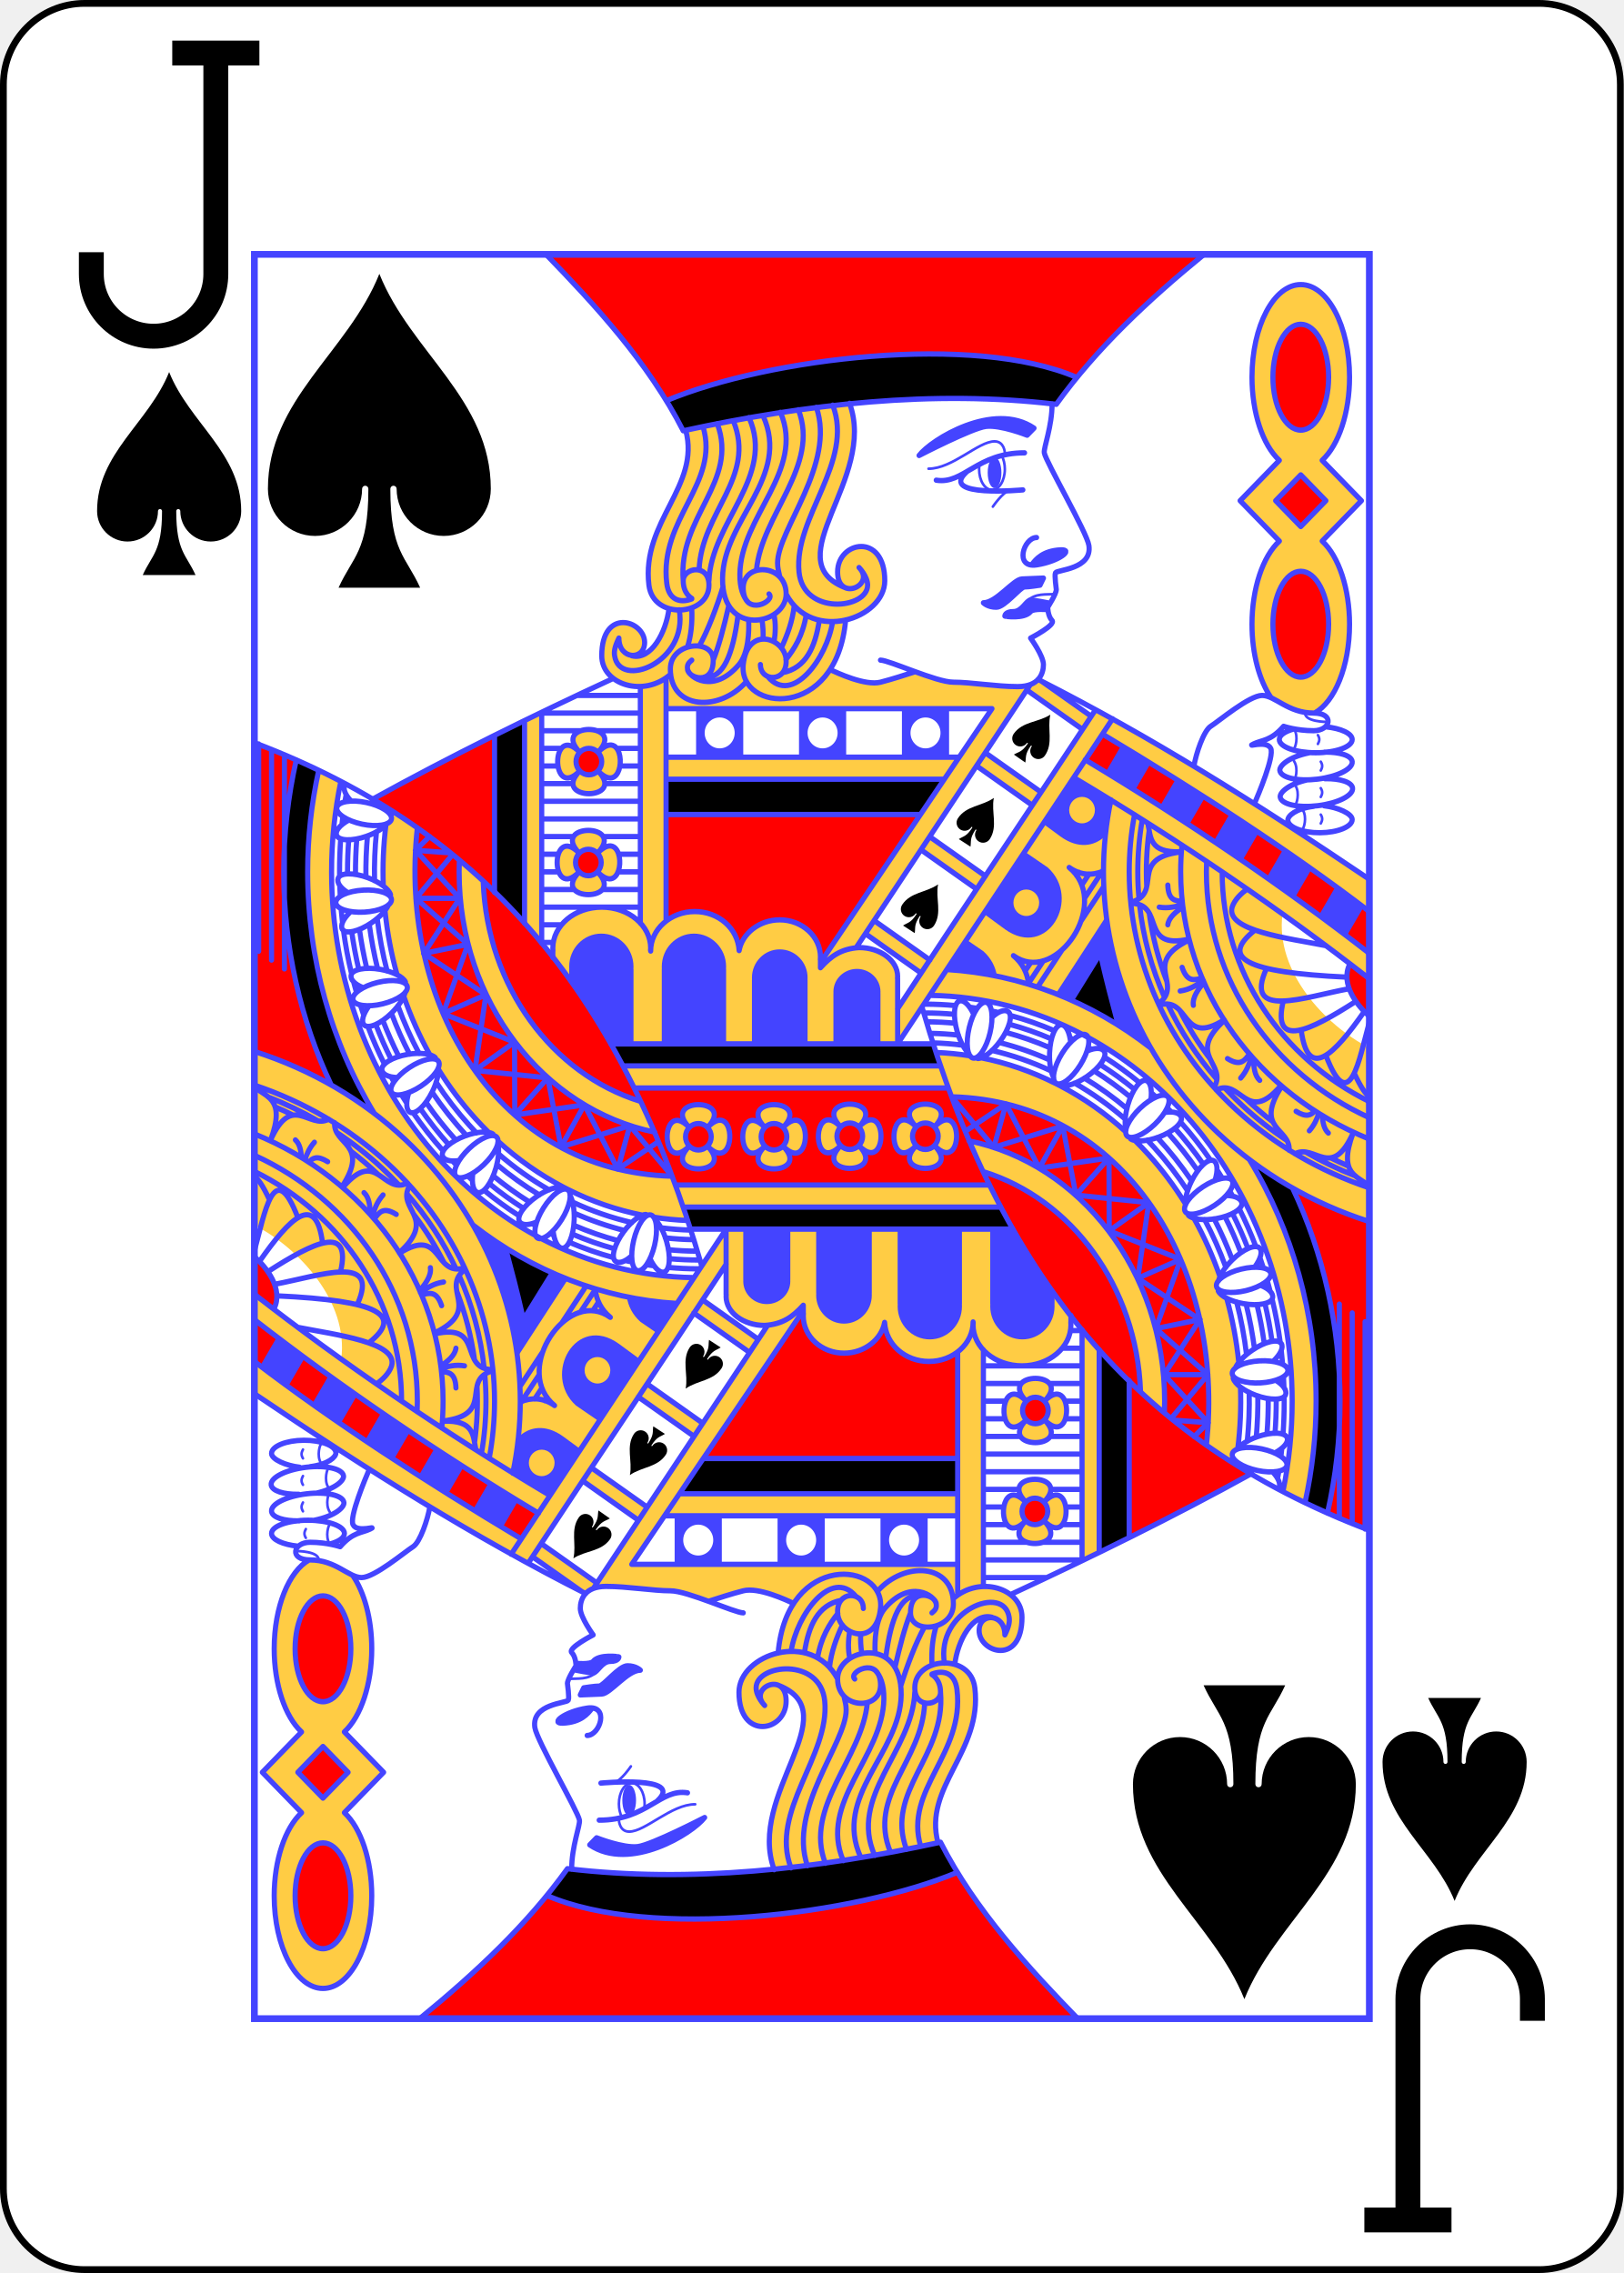
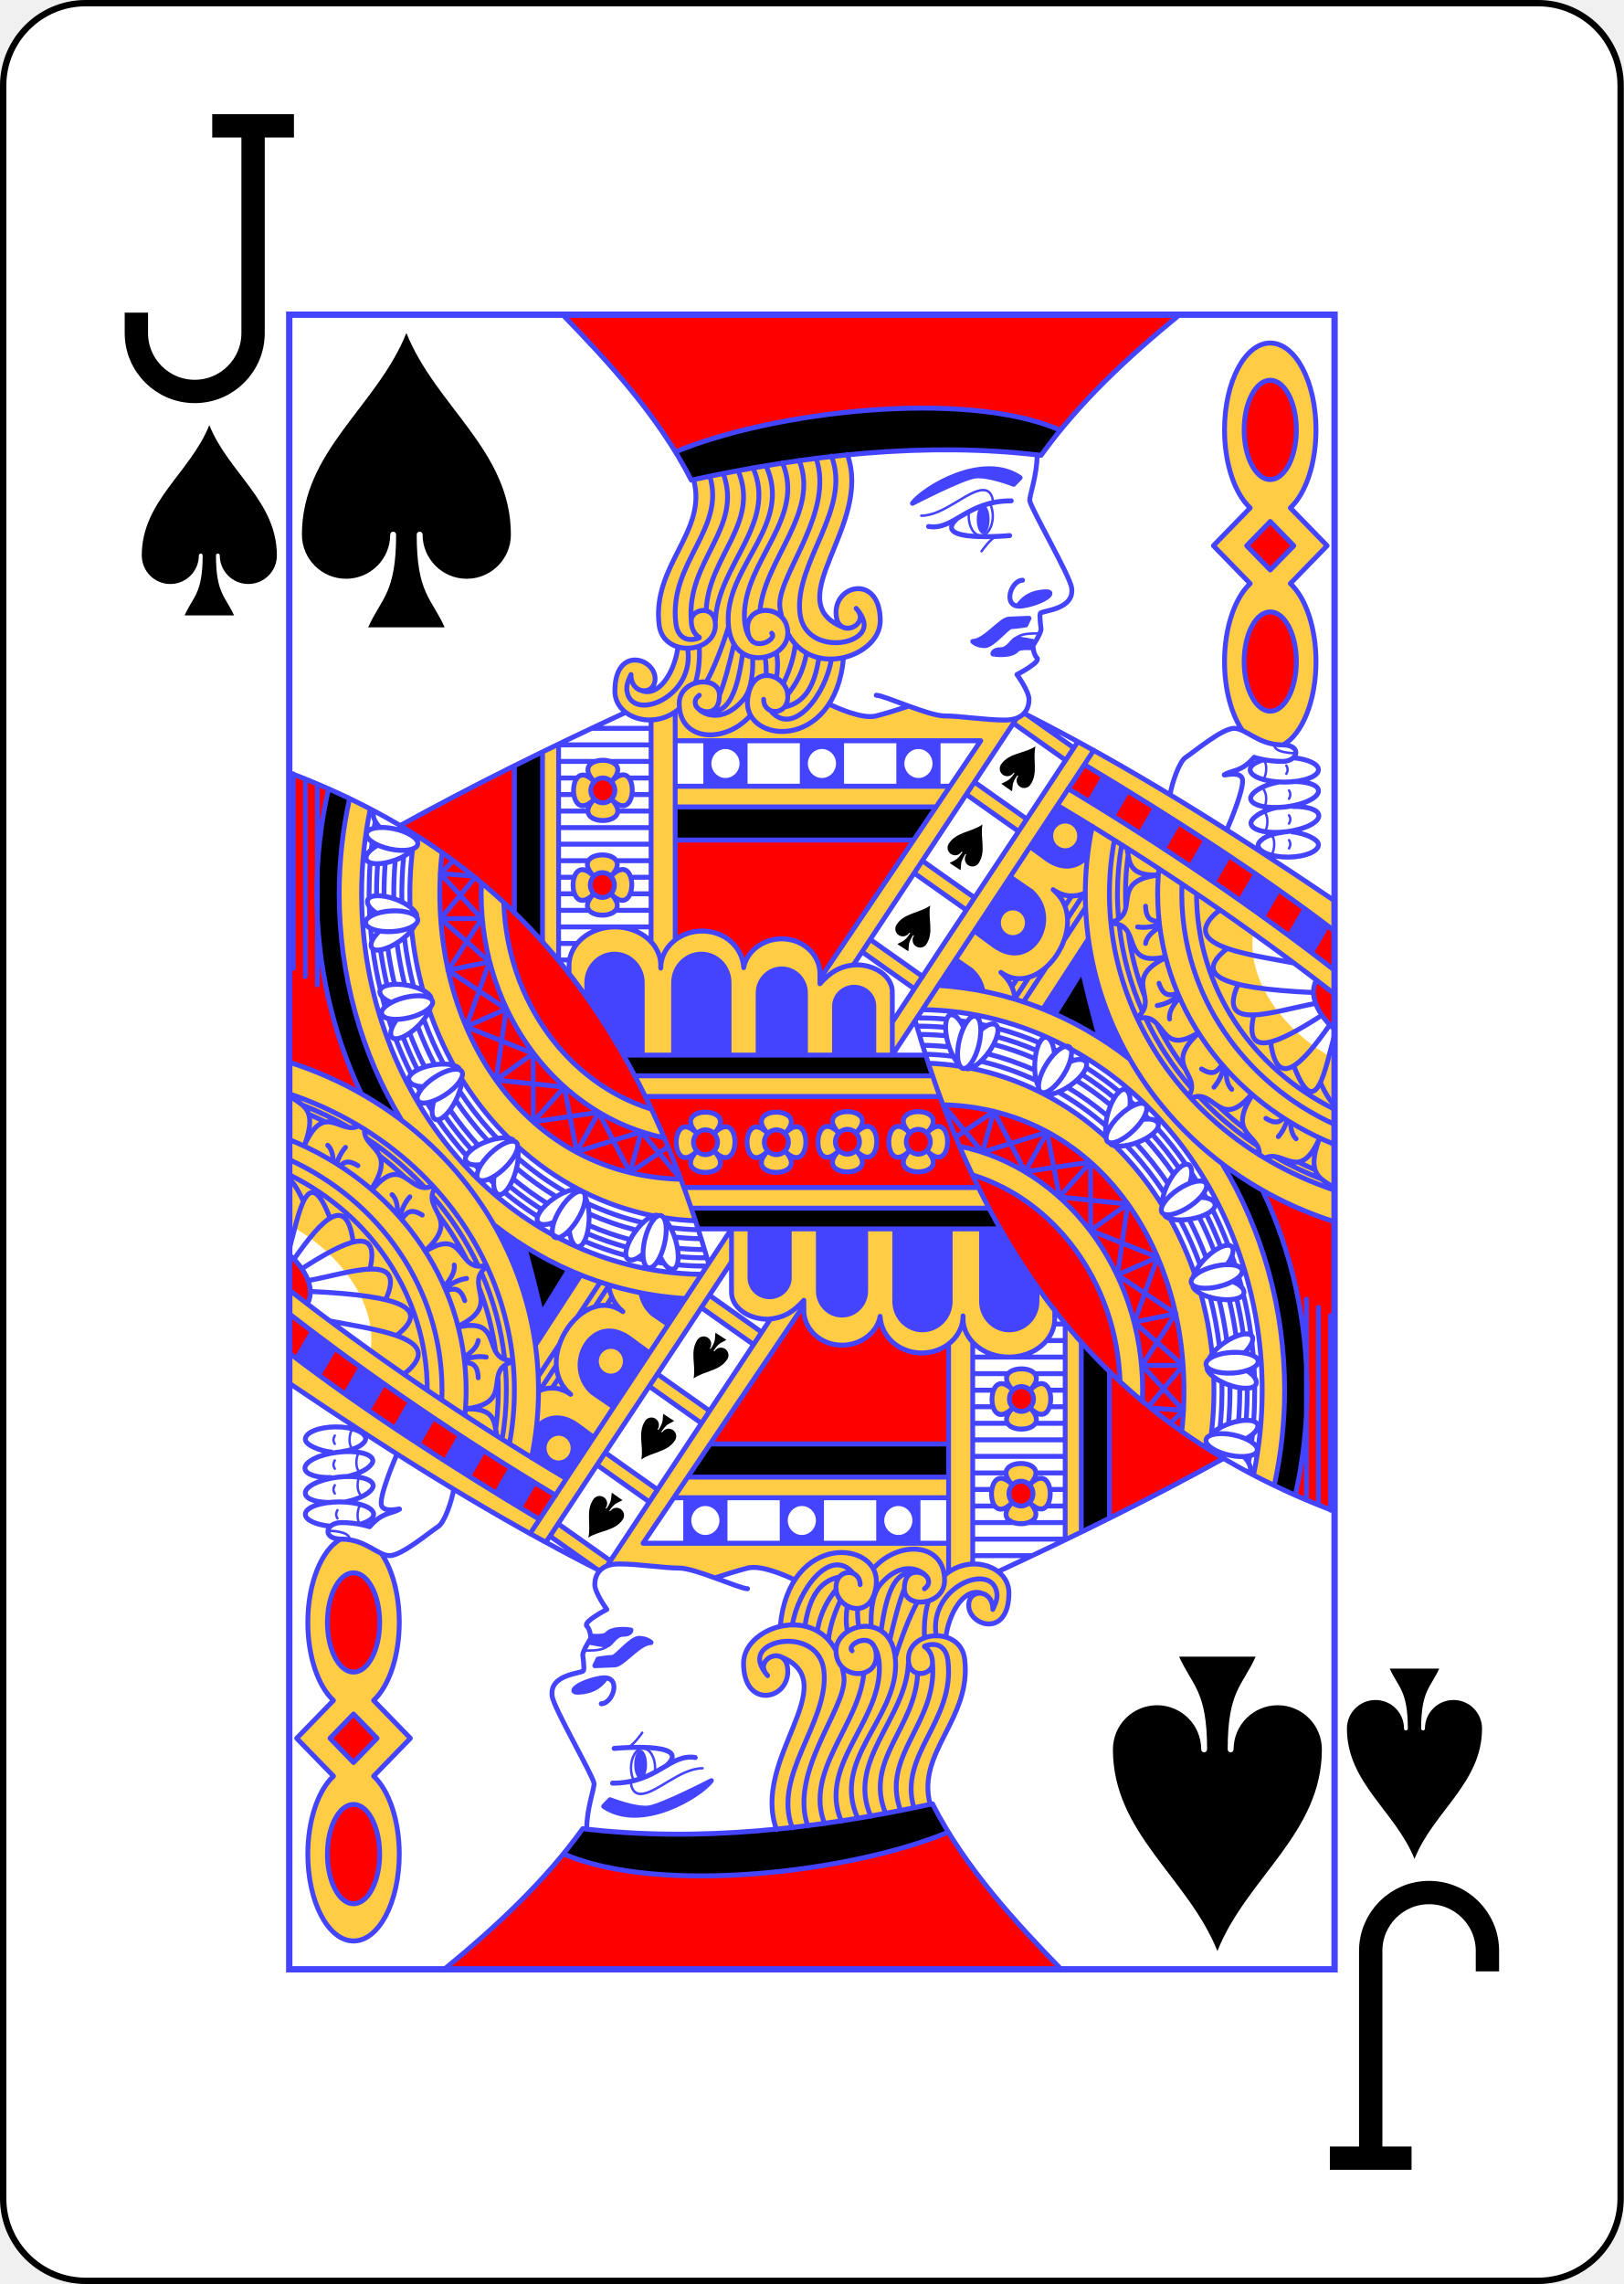
- <svg xmlns="http://www.w3.org/2000/svg" xmlns:xlink="http://www.w3.org/1999/xlink" height="336" preserveAspectRatio="none" viewBox="-120 -168 240 336" width="240">
+ <svg xmlns="http://www.w3.org/2000/svg" xmlns:xlink="http://www.w3.org/1999/xlink" height="360" preserveAspectRatio="none" viewBox="-128 -180 256 360" width="256">
  <defs>
    <symbol id="S-J_svg__h" viewBox="-500 -500 1000 1000" preserveAspectRatio="xMinYMid">
      <path d="M50-460h200m-100 0v710a100 100 0 0 1-400 0v-30" stroke="#000" stroke-width="80" stroke-linecap="square" stroke-miterlimit="1.5" fill="none" />
    </symbol>
    <symbol id="S-J_svg__a" viewBox="-600 -600 1200 1200" preserveAspectRatio="xMinYMid">
      <path d="M0-500c100 250 355 400 355 685a150 150 0 0 1-300 0 10 10 0 0 0-20 0c0 200 50 215 95 315h-260c45-100 95-115 95-315a10 10 0 0 0-20 0 150 150 0 0 1-300 0c0-285 255-435 355-685Z" />
    </symbol>
    <symbol id="S-J_svg__g" preserveAspectRatio="none" viewBox="0 0 1300 2000">
      <path stroke="#44F" stroke-linecap="round" stroke-linejoin="round" stroke-width="3" fill="none" d="M1225 520c0 10 25 10 25 10m-37.917 7.977c6.055 8.81 1.09 22.643 0 22.023m-.033 14.307c6.055 8.81 1.09 22.643 0 22.023m1.51 5.514c6.056 8.81 1.09 22.643 0 22.023m8.49 5.44c6.055 8.81 1.09 22.643 0 22.023M1240 545c2.817 4.39 1.469 7.218 0 10m3.355 20.118c2.817 4.39 1.469 7.218 0 10m0 20c2.817 4.39 1.469 7.218 0 10m0 20c2.817 4.39 1.469 7.218 0 10M934 385c-10.823 1.06-23.081-1.38-33 8m-21-125c-7 1-19 18-19 18m10.437-57.705c2.222 4.098 3.563 9.406 3.563 15.205 0 12.979-6.716 23.5-15 23.5-8.284 0-15-10.521-15-23.5 0-1.889.142-3.726.41-5.485M786 243c28 0 58-31 77-31 11.5 0 12 13 12 13" />
      <use xlink:href="#S-J_svg__a" height="75" width="75" transform="matrix(.81915 .55752 -.57358 .79622 900.914 495.912)" />
      <use xlink:href="#S-J_svg__a" height="75" width="75" transform="scale(1 .972) rotate(33 -609.703 1712.114)" />
      <use xlink:href="#S-J_svg__a" height="75" width="75" transform="scale(1 .972) rotate(33 -812.39 1652.807)" />
    </symbol>
    <symbol id="S-J_svg__f" preserveAspectRatio="none" viewBox="0 0 1300 2000">
      <path stroke="#44F" stroke-linecap="round" stroke-linejoin="round" stroke-width="6" fill="none" d="M1299.894 708.358C1165.225 619.98 1044.801 546.406 913.66 481.8M778.787 854.444c90.112 301.87 247.362 490.954 521.13 591.897M791.462 895H415.846m384.236 25H430.213m378.08 25H443.35m461.445-457.358L701.696 785.807m279.017-269.513c-76.615 113.242-154.469 225.648-230.844 339.052m-332.676-374.08c-94.148 42.49-187.727 87.113-279.98 136.686M335 520.115v260.673m115-288.905v266.326M280 545.221v178.096m35-194.787v229.68m165-277.793v275.18M480 515h380L660.087 802.68M480 570h340.894M480 595h324.058M480 635h295.611m-375.004-70.607a15 15 0 0 1 0 21.214 15 15 0 0 1-21.214 0 15 15 0 0 1 0-21.214 15 15 0 0 1 21.214 0v0m0 0c8.32-8.32 14.628-9.542 18.948-7.032 13.854 8.046 7.27 54.463-18.948 28.246C435 620 345 620 379.393 585.607 345 620 345 530 379.393 564.393 345 530 435 530 400.607 564.393v0M400 678.787A15 15 0 0 1 400 700a15 15 0 0 1-21.213 0 15 15 0 0 1 0-21.213 15 15 0 0 1 21.213 0v0m0 0c8.32-8.32 14.628-9.542 18.948-7.033C432.802 679.8 426.218 726.217 400 700c34.393 34.393-55.607 34.393-21.213 0-34.394 34.393-34.394-55.607 0-21.213-34.394-34.394 55.606-34.394 21.213 0v0M335 620h115m-115 20h115m-43.181 20H450m-115 0h36.84m52.83 20H450m-115 0h19.415m69.965 20H450m-115 0h19.86m51.233 20H450m-115 0h37.857m50.072-160H450m-115 0h22.327m69.085 20H450m-115 0h18.844m54.716 20H450m-115 0h36.26m4.935-100H450m-117.077 20H450m-50.003 20H450m-115 0h44.968M335 740h115m-115 20h22.617M335 780h10.861m182.43 209.697a15 15 0 0 1 0 21.213 15 15 0 0 1-21.213 0 15 15 0 0 1 0-21.213 15 15 0 0 1 21.213 0v0m88.13 0a15 15 0 0 1 0 21.213 15 15 0 0 1-21.212 0 15 15 0 0 1 0-21.213 15 15 0 0 1 21.213 0v0m-88.131 0c8.32-8.32 14.628-9.543 18.948-7.033 13.854 8.047 7.27 54.463-18.948 28.246 34.393 34.393-55.607 34.393-21.213 0-34.394 34.393-34.394-55.607 0-21.213-34.394-34.394 55.606-34.394 21.213 0v0m88.13 0c8.321-8.32 14.629-9.543 18.95-7.033 13.853 8.047 7.268 54.463-18.95 28.246 34.394 34.393-55.606 34.393-21.212 0-34.394 34.393-34.394-55.607 0-21.213-34.394-34.394 55.606-34.394 21.213 0v0M750 895v-74.245h-.15c.083-.726.133-1.455.15-2.184 0-18.09-20.147-32.755-45-32.755-20.619 1.314-32.663 9.571-45 22.887v-9.312h-.158c.088-.935.14-1.873.158-2.812 0-23.295-21.266-42.18-47.5-42.18-24 0-43.842 15.805-47.304 34.866-1.571-25.298-24.09-44.265-51.678-44.265-28.433 0-51.482 20.147-51.482 44.8-.332-.77-.017-2.522 0-3.3 0-25.681-25.536-46.5-57.036-46.5s-57.036 20.819-57.036 46.5a37.37 37.37 0 0 0 .134 3.1h-.134v7.609m652.667-270.786L750 895m168.036-411.038 57.683 39.657m-198.347 151.45 64.654 44.449m-54.413-59.284 64.782 44.537M842.112 579.89l64.43 44.296m-54.18-59.124 63.99 43.994m-15.757-115.209 64.502 44.346M713.049 770.533l64.078 44.055m-54.162-59.112 64.74 44.509m168.357-206.48c125.646 72.812 241.832 150.245 344.012 227.75M968.653 572.916c120.717 70.348 232.564 144.902 331.47 219.592M988.787 543.79c112.823 65.736 217.732 131.707 311.364 201.277m-.232 257.836C1170.517 952.17 1080 835.643 1080 700c0-10.247.517-20.385 1.527-30.393m218.43 426.817c-65.947-20.39-126.565-54.605-176.69-100.681C1037.936 917.307 990 810.925 990 700c0-27.631 2.974-54.98 8.76-81.686m301.167 360.378C1187.557 928.802 1110 822.758 1110 700c0-4.01.083-8.004.247-11.977m189.686 272.348C1198.031 911.71 1128.365 813.38 1128.365 700m171.59 358.208c-57.894-18.85-111.088-48.937-155.475-88.738C1064.777 898.002 1020 801.07 1020 700c0-21.892 2.1-43.59 6.202-64.877m5.159 95.16A337.652 337.652 0 0 1 1030 700c0-19.933 1.765-39.703 5.216-59.138m25.96 201.404c-15.197-33.322-25.059-68.626-29.097-104.85m90.14 197.732c-23.371-26.07-42.629-54.722-57.391-85.124m139.076 154.489c-18.526-11.92-36.048-25.27-52.353-39.97a393.012 393.012 0 0 1-20.26-19.62m152.656 99.877c-20.095-7.628-39.526-16.684-58.102-27.097M1040.41 716.5a336.584 336.584 0 0 1 2.85-63.302m20.698 171.206c-9.889-24.89-16.822-50.779-20.602-77.229m70.834 164.638c-13.523-17.358-25.32-35.698-35.287-54.8m108.73 126.476a394.027 394.027 0 0 1-31.934-26.549m120.107 76.64a423.462 423.462 0 0 1-20.863-9.363M972.1 887.733c41.327 22.005 79.451 51.257 112.671 86.998C1164.954 1060.998 1210 1178 1210 1300c0 34.756-3.656 69.106-10.739 102.455M965.623 884.356a415.51 415.51 0 0 1 6.478 3.377m-184.346-47.698c62.115.83 122.72 16.19 177.868 44.321m228.866 494.921c-.461 2.807-.949 5.61-1.464 8.411m4.954-34.357a463.57 463.57 0 0 1-1.084 9.354m3.785-67.731c.017 1.68.026 3.363.026 5.046v0c0 12.67-.43 25.198-1.33 37.618m.537-65.327c.233 4.054.414 8.115.545 12.183m-3.185-42.029a482.946 482.946 0 0 1 1.63 15.791m-12.271-73.995a479.886 479.886 0 0 1 9.505 49.41m-15.187-70.322a475.95 475.95 0 0 1 3.366 11.929m-11.897-37.936a472.504 472.504 0 0 1 4.091 11.843m-28.201-67.245a465.416 465.416 0 0 1 19.415 42.93m-30.407-63.03c1.117 1.926 2.22 3.86 3.308 5.804m-18.368-29.998a451.728 451.728 0 0 1 6.392 9.858m-48.859-63.962a442.205 442.205 0 0 1 35.164 43.488m-50.706-59.542a432.807 432.807 0 0 1 4.695 4.677m-23.156-21.756c1.85 1.613 3.69 3.245 5.516 4.895m-60.291-45.346a416.649 416.649 0 0 1 41.358 29.23m-60.375-40.305c1.44.788 2.877 1.584 4.309 2.39m-25.475-13.176c1.406.666 2.808 1.34 4.208 2.021m-73.854-27.38a397.094 397.094 0 0 1 51.783 17.432m-73.578-22.472c2.775.559 5.544 1.148 8.305 1.766m-33.768-6.024c2.961.395 5.916.824 8.864 1.286M782.442 850c11.823 0 23.594.538 35.285 1.603m373.678 446.018c0 .793.01 1.586.01 2.38a473.38 473.38 0 0 1-1.404 36.437m-.888-82.929c.06.605.118 1.21.175 1.816m-11.052-66.07a469.208 469.208 0 0 1 8.297 43.048m-46.144-145.106a454.978 454.978 0 0 1 18.09 39.846m-85.278-136.456a432.192 432.192 0 0 1 33.34 41.067M985.988 918.367a407.273 407.273 0 0 1 40.176 28.3m-146.232-73.984A388.32 388.32 0 0 1 929.5 889.43m-149.042-29.425a380.46 380.46 0 0 1 35.89 1.509m365.758 435.512a462.6 462.6 0 0 1-1.506 40.41m-11.656-146.924a458.553 458.553 0 0 1 8.564 44.37m-45.975-144.265a444.576 444.576 0 0 1 18.698 41.082m-85.208-135.788.031.033a422.288 422.288 0 0 1 34.955 42.966M978.964 925.571a397.859 397.859 0 0 1 42.67 29.934m-145.717-73.58a379.487 379.487 0 0 1 51.741 17.462m-142.355-29.376c10.727.083 21.407.629 32.018 1.628m352.64 422.41a448.453 448.453 0 0 1-1.822 46.772m-11.912-150.994a444.57 444.57 0 0 1 9.832 50.85m-47.036-147.39a430.992 430.992 0 0 1 21.226 46.5m-87.586-138.684a409.933 409.933 0 0 1 40.182 49.227M967.721 933.77a385.592 385.592 0 0 1 49.717 34.658m-149.186-75.046a367.96 367.96 0 0 1 59.013 19.86m-138.693-30.155c10.838.184 21.624.857 32.332 2.005m338.98 404.817a436.755 436.755 0 0 1-2.266 55.663m-12.38-158.047a433.09 433.09 0 0 1 11.564 59.71m-48.926-153.186a419.815 419.815 0 0 1 24.786 54.194m-91.65-144.24a392.41 392.41 0 0 1 8.404 8.766 399.959 399.959 0 0 1 38.766 48.895M956.33 939.438c20.77 11.594 40.578 25.287 59.138 40.952m-155.622-77.97c23.807 5.365 47.027 13.183 69.345 23.312M791.056 893.9a351.343 351.343 0 0 1 34.844 2.592m323.798 387.47a425.006 425.006 0 0 1-3.062 69.428m-13.024-170.155a421.603 421.603 0 0 1 14.145 73.135m-52.47-163.957c12.133 21.168 22.366 43.49 30.58 66.659m-40.348-82.803c.15.234.299.468.447.703m-59.327-72.53a380.471 380.471 0 0 1 15.706 15.935c16.069 17.288 30.496 36.012 43.174 55.892M939.713 942.58c27.181 13.843 52.823 31.294 76.285 52.068m-81.85-54.842c1.862.908 3.717 1.832 5.565 2.774m-92.382-31.819c30.025 5.794 59.183 15.573 86.817 29.045m-139.354-35.031a342.222 342.222 0 0 1 39.822 3.78M812.941 955C1015 960 1132.608 1148.099 1110 1350m-276.834-345.048c129.782 25.66 228.118 148 228.118 295.048 0 4.295-.084 8.568-.25 12.819m-210.755-272.84c102.383 30.855 178.311 129.822 182.901 248.612m126.906-262.496c50.342 80.345 77.798 175.602 77.798 273.905 0 39.253-4.42 77.474-12.884 115M807.783 810.758c85.668 5.133 167.901 36.182 237.422 89.014m165.259 158.688c35.998 73.843 55.304 156.62 55.304 241.54 0 43.186-4.993 85.818-14.635 127.002M1185 1155c1.593 6.717-11.273 15.52-28.738 19.663-17.465 4.142-32.914 2.054-34.507-4.663-1.594-6.717 11.273-15.52 28.738-19.663 17.464-4.142 32.914-2.054 34.507 4.663v0m-60.902 8.634c1.598-6.554 7.381-15.459 15.902-23.634 12.952-12.426 27.327-18.462 32.106-13.48 3.594 3.746 1.32 12.074-5.825 21.547m7.172 20.739c9.837 3.822 14.627 9.135 13.808 13.872-1.175 6.803-16.466 9.84-34.153 6.784-14.642-2.53-26.335-8.441-29.262-14.261M1205 1265c.388 6.893-13.825 13.298-31.746 14.307-17.92 1.009-32.763-3.761-33.151-10.654-.388-6.892 13.825-13.298 31.746-14.307 17.92-1.008 32.763 3.761 33.151 10.654v0m-61.472-2.202c2.725-6.171 9.983-13.921 19.808-20.472 14.934-9.957 30.145-13.372 33.975-7.628 2.88 4.319-.823 12.118-9.52 20.187m3.416 21.677c9.012 5.491 12.793 11.563 11.156 16.083-2.353 6.49-17.94 6.793-34.815.677-13.969-5.063-24.441-12.938-26.3-19.181m62.595 98.78c-1.396 6.76-16.777 9.3-34.356 5.67-17.579-3.629-30.697-12.051-29.301-18.812 1.395-6.761 16.777-9.3 34.356-5.671 17.578 3.629 30.697 12.052 29.301 18.812v0M1145 1355c4.22-5.264 13.224-10.89 24.402-14.696 16.991-5.787 32.57-5.18 34.795 1.356 1.673 4.914-3.908 11.5-14.387 17.064m-48.786 11.226c-.709-1.658-1.1-3.2-1.141-4.574m47.66 15.175c7.299 7.622 9.393 14.462 6.65 18.409M1140 1050c3.732 5.808-5.484 18.382-20.585 28.085-15.1 9.703-30.367 12.86-34.099 7.053-3.732-5.808 5.484-18.382 20.585-28.085 15.1-9.703 30.367-12.86 34.099-7.053v0m-54.586 28.355c-.667-6.713 1.833-17.033 7.158-27.572 8.095-16.02 19.652-26.484 25.814-23.37 4.633 2.34 5.251 10.952 1.655 22.258m13.648 17.184c10.548.341 16.829 3.764 17.629 8.504 1.149 6.807-12.268 14.747-29.967 17.734-14.651 2.472-27.644.775-32.336-3.744M1065 955c4.699 5.058-2.153 19.062-15.303 31.278-13.15 12.217-27.62 18.02-32.319 12.962-4.698-5.058 2.153-19.061 15.303-31.278 13.15-12.216 27.62-18.02 32.319-12.962v0m-48.723 37.547c-1.842-6.49-1.202-17.089 2.178-28.403 5.14-17.198 14.668-29.537 21.282-27.56 4.974 1.486 7.103 9.852 5.56 21.616m16.467 14.505c10.442-1.527 17.229.733 18.853 5.258 2.332 6.497-9.472 16.68-26.366 22.745-13.984 5.02-27.072 5.644-32.488 2.025M970 885c5.8 3.743 2.615 19.004-7.117 34.086-9.731 15.082-22.323 24.275-28.124 20.532-5.8-3.743-2.614-19.004 7.117-34.086C951.608 890.45 964.2 881.257 970 885v0m-37.958 48.403c-3.386-5.836-5.38-16.265-4.894-28.063.74-17.934 6.93-32.242 13.828-31.958 5.187.214 9.313 7.797 10.718 19.579m19.536 9.995c9.743-4.054 16.878-3.538 19.568.446 3.862 5.722-5.066 18.502-19.942 28.545-12.315 8.314-24.845 12.146-30.986 9.974m-86.497-93.96c6.702 1.657 8.642 17.126 4.335 34.55-4.308 17.425-13.233 30.207-19.935 28.55-6.702-1.657-8.643-17.125-4.335-34.55 4.308-17.424 13.233-30.207 19.935-28.55v0m-20.188 58.104c-5.097-4.42-10.37-13.637-13.74-24.954-5.123-17.202-3.912-32.745 2.704-34.716 4.976-1.481 11.34 4.352 16.494 15.039m21.723 3.111c7.9-6.998 14.815-8.825 18.652-5.93 5.511 4.157 1.216 19.143-9.594 33.473-8.949 11.86-19.556 19.554-26.07 19.493m18.844 100.725 14.13-49.456m38.89 73.018 27.277-47.734m15.37 78.286 38.569-42.075m.232 82.579 46.158-31.956m-12.779 85.727 49.922-21.395m-28.928 78.492 51.747-10.35M1060.66 1270h51.088M829.096 994.024l47.183-31 38.94 72.844 81.215-11.523.232 82.579 83.301 32.376-28.928 78.492L1111.67 1270l-42.681 49.562M812.941 955l49.257 57.306 80.297-24.172 15.37 78.286 84.959 8.548-12.779 85.727 72.359 46.824L1060.66 1270l51.462 54.437-16.398 15.71m-23.409-18.553 40.06 2.861M1265 1432.805V1190m15 248.834V1200m15 244.992V1210m-240.23-358.926c36.785-10.586 25.202 47.883 76.034 16.617m-40.826-90.436c-56.953 26.845-5.251 49.721-35.892 72.303m67.304 97.642c29.345-13.894 35.536 40.247 74.977-4.423m-65.228-74.5c-45.772 40.184 4.027 48.74-12.084 76.043m94.257 75.307c22.994-12.037 42.632 30.836 67.862-23.852m-83.348-52.623c-32.86 48.928 10.495 47.177 8.641 72.541m74.702-19.918c-18.662 48.533 6.531 48.678 18.994 60.839m-278.254-320.949c40.802.466 9.283 53.476 67.827 40.607m-9.636-98.793c-62.251 7.22-19.164 46.432-58.298 57.084m20.036-88.99c3.424 15.26 1.5 33.098 38.262 31.71m2.225 59.85c-8.363 2.374-16.843 4.526-27.325 2.867m10-25c.585 17.408 8.793 17.8 16.88 18.462m.506 6.547c-7.606 5.03-16.195 11.522-17.386 19.991m41.53 63.177c-7.902 5.113-15.733 10.297-27.115 11.892m2.268-26.83c6.127 17.898 14.995 13.973 23.58 12.304m1.46 5.205c-6.073 7.244-13.324 16.54-11.905 25.531m67.74 58.068c-2.598 8.29-5.447 16.556-12.575 24.408m-15.428-22.067c15.79 9.606 20.26 1.53 25.613-5.167m4.855 6.358c.153 8.638 1.209 18.249 7.169 23.475m68.812 37.555c-2.295 6.665-5.26 13.265-11.007 19.595m-15.428-22.067c12.148 7.39 17.596 4.315 21.9-.546m8.691 5.311c.41 7.604 1.899 15.387 7.046 19.9m24.975-191.565c-11.672 22.62 9.234 47.843 22.858 59.258m-50.457-80.092c-44.63-8.554-117.28-16.95-109.582-43.703 2.978-8.935 11.278-16.095 17.504-20.425m8.9 46.625c-40.416 31.35-11.981 47.825 107.397 53.163m-93.66-9.982c-27.583 58.676 44.248 32.392 96.167 23.126m-76.708 14.09c-13.217 54.273 30.455 34.16 84.75.155m-63.832 32.548c7.836 58.415 38.305 28.026 73.489-20.866m-44.747 49.476c27.89 70.964 38.938 3.9 50.734-37.555m-17.678 57.736c8.165 16.942 13.815 24.746 17.71 26.21m-406.25-154.399-1.474 2.175m68.88-101.678-2.547 3.759M905.39 802.52l-6.753 9.969M973.2 702.418l-8.423 12.433m-44.738 85.805-17.512 25.85m87.075-128.54-21.525 31.776m-26.26 58.525-28.605 42.228m77.166-113.912-26.448 39.042M950 695c47.07 37.657-7.779 124.057-56.084 104.85-3.006-1.195-5.987-2.8-8.916-4.85m104.667-95.776C976.947 704.41 962.969 704.08 950 695m-65 100c10.822 8.658 16.257 19.893 17.622 31.828M1220.03 359.26c17.95 0 32.5 26.863 32.5 60s-14.55 60-32.5 60c-17.949 0-32.5-26.863-32.5-60s14.551-60 32.5-60v0m0-109.29 29.29 29.29-29.29 29.289-29.289-29.29 29.29-29.288v0m0-170.711c17.949 0 32.5 26.863 32.5 60s-14.551 60-32.5 60c-17.95 0-32.5-26.863-32.5-60s14.55-60 32.5-60v0m16.126 440.72c23.557-12.836 40.748-53.071 40.748-100.72-.016-40.088-12.395-76.66-31.904-94.26l45.74-45.74-45.775-45.776c19.517-17.576 31.91-54.135 31.94-94.224 0-57.99-25.465-105-56.876-105-31.41 0-56.875 47.01-56.875 105 .016 40.087 12.395 76.66 31.905 94.26l-45.74 45.74 45.775 45.775c-19.517 17.576-31.91 54.135-31.94 94.225 0 33.822 8.662 63.91 22.114 83.113m-89.752 77.551c2.218-13.415 11.2-39.855 19.484-44.924 9.53-5.832 45-35 60-35s30 20 60 20c25 0 20 20 0 20s-35-5-35-5c-15.017 16.853-25.13 15.341-35 20-10.11 4.772 15-5 20 5 4.415 8.83-14.557 52.737-19.06 62.898m83.353-87.313C1267.028 537.389 1280 543.16 1280 550c0 8.284-19.028 15-42.5 15s-42.5-6.716-42.5-15c0-4.92 6.713-9.288 17.083-12.023m35.727 26.322c17.824-.295 31.385 3.908 32.19 10.701.975 8.227-17.13 17.135-40.44 19.898-23.308 2.762-42.994-1.667-43.97-9.894C1195.013 580.118 1205 570 1230 565m18.249 29.401c17.824-.295 31.385 3.909 32.19 10.701.975 8.227-17.13 17.135-40.439 19.898-23.309 2.763-42.995-1.667-43.97-9.894-.558-4.71 8.702-14.28 31.76-19.443m19.522 29.435c15.64 1.67 32.736 8.906 32.688 15.612-.059 8.12-16.901 14.81-37.62 14.942-20.717.132-37.465-6.345-37.406-14.466.034-4.65 9.204-12.955 29.969-15.453M930.064 169.335c.049 25.776-10.023 49.913-9.064 55.665 1.644 9.864 49.733 90.172 52 105 4.139 27.071-37.097 27.445-39 31-1.335 2.494 1 19 1 19 0 5-10 20-10 20s0 10 5 15-25 20-25 20 15 20 15 30-5 25-30 25-55-5-75-5-75-25-85-25m-58.418 10.766c7.609 3.62 40.786 18.642 58.418 14.234 12.85-3.212 29.827-8.489 40.324-11.85M925 395s-15-3-20-3-10 13-20 13-10 5-10 5c-.619.316 22.903 3.625 30-5 3.177-3.861 20.184-2.235 20.184-2.235M850 395c15 0 35.006-26.643 45-27l25-1-4 8s-13 2-18 2-23 23-33 23-15-5-15-5v0m62-74c-15.119.102-26.392 34.914 0 31 26.021-3.86 44.26-17.774 28-17-21 1-29 11-33 16m2-154-8 8s-31-12-48-10c-16.167 1.902-78 33-78 33 14-18 87-62 134-31v0m-114 59c32 5 47-31 103-31m-68 22c-32 29 66 20 66 20m-393.083-67.562C520.498 262.588 450.95 302.611 460 375c5 40 70 35 70 0 0-25-30-20-30-5s10 20 10 20m13.082-194.768c19.866 64.44-51.42 104.548-42.266 177.782 2.366 18.924 15.74 22.625 29.178 17.564m29.675-198.735C564.97 258.151 493.65 297.295 500 370m58.388-181.325c26.985 64.09-37.166 103.385-39.893 168.971m58.214-172.686C607.464 251.85 532.78 303.15 530 370m62.928-187.396c32.856 69.93-46.198 118.31-47.052 184.482C545 435 620 420 620 385s-51.825-36.649-50-5c1.825 31.649 38.517 12.693 30 5m13.388-205.94c28.95 66.231-46.492 117.818-47.34 183.618-.202 15.588 3.849 25.987 10.21 32.334m57.975-218.902c25.537 63.44-43.111 119.56-48.86 181.855m34.673 27.205C650.461 441.037 735 412.87 735 370c0-55.227-55-45-55-10 0 34.65 45 15 25-5m-49.78-181.637C678.04 237.945 610 312.17 610 350c0 5.093 1.283 9.8 2.3 14.215m62.044-193.27C699.588 234.956 628.81 298.091 635 360c5 50 80 42.131 80 15 0-10-10-20-10-20m-11.077-186.137c32.244 85.257-86.126 177.231-5.655 208.706m-202.841 98.306C454.342 503.045 405 487.859 405 455c0-55.227 50.046-40 50-15-.038 20.557-30 20-30-5m84.928-34.41c.924 17.774-1.03 32.522-4.979 44.565m-9.56-42.229C505.677 462.548 425.848 493.313 420 455c-.754-4.943 0-10 5-20m58.387-33.371C480.063 428.243 462.64 460.556 440 455m133.47 29.539C542.263 518.869 485 516.459 485 470c0-30.414 50-35 50-10 0 30-30 20-30 10m86.762-56.23c1.294 7.934 1.676 15.399 1.285 22.381m-16.809-21.91c.742 13.433-.263 38.128-11.238 50.759-29.332 33.759-58.511 14.889-60 5-.76-5.044 1.667-7.214 5-10m53.844-50.537c-5.943 44.407-17.43 71.915-38.679 69.66m27.832-80.489C547.657 421.343 541.957 442.82 535 460m11.472-83.3c-7.367 23.266-17.815 49.94-27.695 67.154m170.61-29.462C678.846 529.449 564.058 518.475 570 465c5-45 48.843-29.973 50-5 1.184 25.56-30 25-30 5m84.25-48.742c-6.68 41.86-47.137 95.079-75.456 62.598m59.84-63.75c-4.815 30.364-15.689 53.831-42.587 59.055m27.323-65.18c-4.079 23.445-14 38.516-23.646 50.383m9.721-61.272c-1.905 17.577-8.151 33.696-15.08 48.142m-8.515-37.784c2.15 9.989 1.73 20.299.14 30.755M339.389-.607C395.396 55.572 459.429 122.37 500 200c143.73-30.414 291.688-46.681 435-30 46.784-63.186 107.047-118.153 172.359-170.041M480.44 165.793c119.65-48.512 358.657-76.625 478.363-26.286" />
    </symbol>
    <symbol id="S-J_svg__e" preserveAspectRatio="none" viewBox="0 0 1300 2000">
      <path d="m280 545 35-16.519v229.553l-34.825-34.92zm150.213 375L415 895h376.461l8.589 25zM480 595h324.058l-28.447 40H480Zm744.878 820.024c8.586-37.55 13.006-75.771 13.006-115.024 0-98.303-27.456-193.56-77.682-273.819 16.515 12.177 33.745 23.163 50.965 32.635 35.295 73.487 54.601 156.265 54.601 241.184 0 43.186-4.993 85.818-15.428 126.604-9.175-4.023-17.438-7.743-25.462-11.58zm-269.567-568.37L985 800c5.534 23.766 11.843 47.199 18.27 70.58M480.486 166.004C487.465 177.24 493.99 188.501 500 200c143.73-30.414 291.688-46.681 435-30 7.479-10.1 15.302-19.991 23.62-30.093-119.522-50.739-358.528-22.626-478.135 26.097Z" />
    </symbol>
    <symbol id="S-J_svg__d" preserveAspectRatio="none" viewBox="0 0 1300 2000">
      <path fill="#44F" d="M515 515v55h55v-55zm27.5 10a17.5 17.5 0 0 1 17.5 17.5 17.5 17.5 0 0 1-17.5 17.5 17.5 17.5 0 0 1-17.5-17.5 17.5 17.5 0 0 1 17.5-17.5Zm92.5-10v55h55v-55zm27.5 10a17.5 17.5 0 0 1 17.5 17.5 17.5 17.5 0 0 1-17.5 17.5 17.5 17.5 0 0 1-17.5-17.5 17.5 17.5 0 0 1 17.5-17.5Zm92.5-10v55h55v-55zm27.5 10a17.5 17.5 0 0 1 17.5 17.5 17.5 17.5 0 0 1-17.5 17.5 17.5 17.5 0 0 1-17.5-17.5 17.5 17.5 0 0 1 17.5-17.5Zm-270 245a37.5 37.5 0 0 0-37.5 37.5 37.5 37.5 0 0 0 .088 2.5H475v85h75v-85h-.125a37.5 37.5 0 0 0 .125-2.5 37.5 37.5 0 0 0-37.5-37.5Zm-107.964 0c-20.71 0-37.5 16.79-37.5 37.5.001.834.03 1.668.088 2.5h-.088v12.25l48.4 72.75h26.6v-85h-.125c.07-.832.111-1.666.125-2.5 0-20.71-16.79-37.5-37.5-37.5zm208.026 17.857A32.438 32.143 0 0 0 580.125 820a32.438 32.143 0 0 0 .076 2.143h-.076V895H645v-72.857h-.108A32.438 32.143 0 0 0 645 820a32.438 32.143 0 0 0-32.438-32.143Zm90 22.143a27.438 25.929 0 0 0-27.437 25.929 27.438 25.929 0 0 0 .064 1.728h-.064v58.772H730v-58.772h-.091a27.438 25.929 0 0 0 .091-1.728A27.438 25.929 0 0 0 702.562 810Zm308.252-253.598-18.304 30.584 34.25 20.664 18.2-30.412zm63.315 38.625-17.897 29.903 33.61 21.732 18.304-30.584zm63.057 39.055-18.586 31.053 33.148 22.504L1171 655.473zm62.392 40.164-19.252 32.164 32.434 23.697 19.941-33.316zm61.088 42.342-19.557 32.678 32.56 23.484 19.61-32.764zm-409.548 31.354L875 765c50 35 90-35 50-70l-26.957-17.971ZM900 720c8.284 0 15 6.716 15 15 0 8.284-6.716 15-15 15-8.284 0-15-6.716-15-15 0-8.284 6.716-15 15-15zm98.39-101.744-42.328-24.75-36.535 51.87L940 660c20.554 14.388 39.417 11.032 51.729-.341zM965 615c8.284 0 15 6.716 15 15 0 8.284-6.716 15-15 15-8.284 0-15-6.716-15-15 0-8.284 6.716-15 15-15zM810 810l55.745 7.935C864.146 807.908 859.18 798.032 850 790l-19.35-12.9zm183.336-60.138-58.954 88.21c39.148 14.881 76.532 35.64 110.85 61.701-27.364-46.311-45.1-97.165-51.896-149.91zM925 395s-15-5-20-5-10 15-20 15-10 5-10 5c-.619.316 22.903 3.625 30-5 3.177-3.861 20.184-2.235 20.184-2.235M850 395c15 0 35.006-26.643 45-27l25-1-4 8s-13 2-18 2-23 23-33 23-15-5-15-5zm62-43c26.021-3.86 44.26-17.774 28-17-21 1-29 11-33 16m2-154-8 8s-31-12-48-10c-16.167 1.902-78 33-78 33 14-18 87-62 134-31zm-38 50.5a8 17.5 0 0 1-8 17.5 8 17.5 0 0 1-8-17.5 8 17.5 0 0 1 8-17.5 8 17.5 0 0 1 8 17.5" />
    </symbol>
    <symbol id="S-J_svg__c" preserveAspectRatio="none" viewBox="0 0 1300 2000">
      <path fill="red" d="M339.994 0c47.44 47.6 100.553 102.806 140.34 165.766 119.757-48.485 358.765-76.599 478.27-25.84C1001.155 89.326 1052.45 43.59 1107.316 0Zm880.035 79.26a32.5 60 0 0 0-32.5 60 32.5 60 0 0 0 32.5 60 32.5 60 0 0 0 32.5-60 32.5 60 0 0 0-32.5-60zm0 170.71-29.289 29.29 29.29 29.289 29.288-29.29zm0 109.29a32.5 60 0 0 0-32.5 60 32.5 60 0 0 0 32.5 60 32.5 60 0 0 0 32.5-60 32.5 60 0 0 0-32.5-60zM988.96 543.563l-20.252 29.54C1089.338 643.25 1201.114 717.778 1300 792.446v-47.484c-93.594-69.531-198.437-135.485-311.041-201.399ZM280.006 545.2c-47.874 23.233-95.508 47.342-142.25 72.621 53.195 30.119 100.356 65.097 142.42 105.293zm110.213 14.801a15 15 0 0 0-10.826 4.39 15 15 0 0 0 0 21.215 15 15 0 0 0 21.214 0 15 15 0 0 0 0-21.214 15 15 0 0 0-10.388-4.391zM480 635.211l.35 120.244c9.258-6.577 20.694-10.455 33.168-10.455 27.587 0 50.106 18.968 51.677 44.266 3.462-19.06 23.305-34.868 47.305-34.868 26.234 0 47.5 18.887 47.5 42.182-.018.939-.07 1.875-.158 2.81H660l.043 2.97 115.78-166.946zm-90.387 39.184a15 15 0 0 0-10.826 4.392 15 15 0 0 0 0 21.213A15 15 0 0 0 400 700a15 15 0 0 0 0-21.213 15 15 0 0 0-10.387-4.392zm887.897 130.152c-11.906 22.593 8.882 47.772 22.49 59.201v-42.523c-7.336-5.558-14.753-11.115-22.49-16.678zM808.912 944.4c.076.202.153.399.229.6h.382zm-157.629.13L443.35 945l-.643-.3c17.48 34.53 33.433 71.123 47.986 109.847l-.216.453h160.898ZM812.941 955l20.225 49.951c129.782 25.661 228.12 148 228.12 295.049 0 4.295-.085 8.568-.25 12.818L1110 1350c22.608-201.901-95-390-297.059-395zm-295.257 8.902c13.901 0 27.804 8.599 10.607 25.795 8.32-8.32 14.627-9.542 18.947-7.033 13.854 8.047 7.27 54.464-18.947 28.246 34.393 34.394-55.606 34.394-21.213 0-34.393 34.394-34.393-55.606 0-21.213-17.197-17.196-3.296-25.795 10.606-25.795zm-10.606 25.795a15 15 0 0 0 0 21.213 15 15 0 0 0 21.213 0 15 15 0 0 0 0-21.213 15 15 0 0 0-21.213 0zm98.736-25.795c13.902 0 27.805 8.599 10.608 25.795 8.32-8.32 14.629-9.542 18.95-7.033 13.853 8.047 7.267 54.464-18.95 28.246 34.393 34.394-55.606 34.394-21.213 0-34.393 34.394-34.393-55.606 0-21.213-17.197-17.196-3.296-25.795 10.605-25.795zm-10.605 25.795a15 15 0 0 0 0 21.213 15 15 0 0 0 21.213 0 15 15 0 0 0 0-21.213 15 15 0 0 0-21.213 0zm254.875 50.475c47.763 99.005 107.68 181.409 182.805 248.648-4.298-119.019-80.227-217.985-182.805-248.648zm360.389 18.264c35.988 73.868 55.295 156.645 55.295 241.564 0 43.186-4.993 85.818-14.438 127.031 15.9 6.788 32.086 13.22 48.67 19.332V1096.43c-31.215-9.648-61.238-22.384-89.527-37.995z" />
    </symbol>
    <symbol id="S-J_svg__b" preserveAspectRatio="none" viewBox="0 0 1300 2000">
      <path fill="#FC4" d="M1220.03 34.26c-31.412 0-56.876 47.01-56.876 105 .016 40.087 12.395 76.66 31.905 94.26l-45.74 45.74 45.775 45.775c-19.517 17.576-31.91 54.135-31.94 94.225 0 33.251 8.373 62.892 21.438 82.13.936 3.778 47.696 25.614 51.822 18.448 23.424-12.987 40.49-53.103 40.49-100.578-.016-40.088-12.395-76.66-31.904-94.26l45.74-45.74-45.775-45.776c19.517-17.576 31.91-54.135 31.94-94.224 0-57.99-25.465-105-56.876-105zm0 45c17.949 0 32.5 26.863 32.5 60s-14.551 60-32.5 60c-17.95 0-32.5-26.863-32.5-60s14.55-60 32.5-60zM694.04 169.135c-63.888 6.439-127.843 16.954-191.059 30.263C520.5 262.59 450.952 302.611 460 375c1.818 14.546 11.572 23.142 23.318 26.568-3.254 26.676-20.68 58.987-43.074 53.243 7.569.24 14.738-4.763 14.756-14.811.046-25-50-40.227-50 15 0 26.45 31.97 41.442 60.645 32.246-5.21 1.798-10.494 2.94-15.67 3.631l.078 267.125C439.618 747.053 423.324 740 405 740c-31.5 0-57.035 20.819-57.035 46.5 0 1.034.046 2.068.133 3.1h-.133l-.041 7.125c24.462 30 46.93 62.78 67.724 98.105l334.147.17.205-74.244h-.15c.083-.727.133-1.455.15-2.184 0-18.09-20.147-32.756-45-32.756-9.376.598-16.979 2.632-23.643 5.924 5.908-2.95 12.53-4.939 20.475-5.804l10.533-15.461 64.762 44.113 10.307-14.79-64.47-44.321-6.745 9.341 125.96-184.882 64.362 44.25 9.813-15.131-63.993-43.994-3.302 4.779 51.697-75.883 64.342 44.234 10.62-14.572-57.679-39.656L910 485l-8.746 8.227 3.992-5.86C901.463 489.022 896.383 490 890 490c-25 0-55-5-75-5-9.747 0-27.808-5.939-44.799-11.94-10.374 3.45-27.351 8.728-40.201 11.94-17.632 4.408-50.808-10.615-58.533-14.361-10.538 15.724-24.314 25.314-38.317 29.898 26.182-8.657 51.553-34.883 56.256-86.09C714.146 408.96 735 391.293 735 370c0-55.227-55-45-55-10 0 9.54 3.412 14.963 8.104 17.482-80.307-31.389 38.064-123.362 5.937-208.347zm525.988 80.836 29.29 29.289-29.29 29.289-29.289-29.29zm0 109.289c17.95 0 32.5 26.863 32.5 60s-14.55 60-32.5 60c-17.949 0-32.5-26.863-32.5-60s14.551-60 32.5-60zM485.406 476.125c.02.16.047.315.069.475-.015-.104-.034-.205-.047-.309a47.21 47.21 0 0 0-1.15.78c.378-.312.755-.623 1.128-.946zm-5.578 4.258L480 515h380L660.043 802.215l-.043 6.488v-9.312h-.158c.088-.936.14-1.872.158-2.81 0-23.296-21.266-42.183-47.5-42.183-24 0-43.843 15.807-47.305 34.868-1.57-25.298-24.09-44.266-51.677-44.266-17.981 0-33.797 8.063-43.002 20.223a48.997 48.997 0 0 1 9.39-9.442l-.113-275.375.035-.023zm93.7 3.898c.145.26.306.512.458.768-.108-.178-.22-.353-.326-.533-15.416 16.862-37.059 24.865-55.101 23.093 18.02 1.716 39.625-6.35 54.968-23.328zm407.185 32.014L750 855v40l175.37-257.896-117.825 173.638c36.997 2.218 73.31 9.251 108.228 20.754-34.92-11.474-71.254-18.488-108.285-20.67l-19.681 28.854c62.063 1.184 122.668 16.544 177.816 44.675l6.477 3.377c41.326 22.006 79.451 51.257 112.671 86.998C1164.955 1060.997 1210 1178 1210 1300c0 34.756-3.656 69.106-10.85 102.477a601.333 601.333 0 0 0 25.653 12.511c8.662-37.514 13.082-75.735 13.082-114.988 0-98.303-27.457-193.56-77.514-273.693-.361-.266-.72-.54-1.082-.807 42.156 31.268 89.847 55.215 140.711 70.936V899.504c-51.712-25.693-109.972-86.673-101.29-151.568-35.12-24.628-71.448-48.976-108.84-72.967 74.94 48.013 145.353 97.111 210.13 146.242V708.437c-104.607-68.65-200.637-128.399-299.56-181.966l-.077.113zM335 520l-20 8.48v229.73l20 22.58zm55 18.598c-13.902 0-27.804 8.598-10.607 25.795-34.394-34.394-34.394 55.608 0 21.214-34.394 34.394 55.608 34.394 21.214 0 26.218 26.218 32.802-20.199 18.948-28.246-4.32-2.509-10.627-1.289-18.948 7.032 17.197-17.197 3.295-25.795-10.607-25.795zM480 570v25h324.059L820 570Zm518.945 48.588c.295.176.585.355.88.531l-.88-.53zm-609.552 34.404c-13.902 0-27.803 8.598-10.606 25.795-34.393-34.393-34.393 55.606 0 21.213-34.393 34.393 55.606 34.393 21.213 0 26.217 26.217 32.803-20.2 18.95-28.246-4.321-2.51-10.63-1.287-18.95 7.033 17.197-17.197 3.294-25.795-10.607-25.795zm398.22 7.242-10.24 14.834 64.652 44.45 10.239-14.836zM470.211 765.633zm-8.272 23.836c.023.12.056.23.096.326v.006a1.587 1.587 0 0 1-.096-.332zm218.415 2.787zm337.206 51.076zm3.083 7.533c.308.733.61 1.468.923 2.2-.312-.732-.615-1.467-.923-2.2zm3.681 8.494c.514 1.147 1.04 2.288 1.565 3.43-.525-1.142-1.051-2.283-1.565-3.43zm3.088 6.707zm2.732 5.684zm5.03 9.93zm2.771 5.191a407.16 407.16 0 0 0 5.82 10.358 410.107 410.107 0 0 0 9.66 15.775 400.117 400.117 0 0 1-8.26-13.348c-.476-.805-.93-1.62-1.4-2.427a405.175 405.175 0 0 1-5.82-10.358zm-243.164 17.867c2.444 7.22 4.944 14.36 7.479 21.45L800 920H430l12.707 24.7 366.205-.3-.236-.65c1.413 3.777 2.836 7.54 4.275 11.275 202.05 4.975 319.656 193.073 296.893 394.81a822.938 822.938 0 0 0 34.775 22.376c-6.506-9.68-6.512-16.274 2.018-18.82a425.017 425.017 0 0 0 3.06-69.428c-13.438-10.034-11.803-19.084-1.94-27.594a421.605 421.605 0 0 0-14.146-73.135c-18.283-13.575-11.454-18.32-7.744-24.162-8.214-23.168-18.448-45.49-30.582-66.658-8.366-4.101-14.68-8.716-9.766-16.145-12.677-19.88-27.104-38.604-43.173-55.892a380.516 380.516 0 0 0-15.707-15.936c-3.976-2.375-8.1-4.444-10.641-9.793-23.462-20.774-49.104-38.224-76.285-52.068l-5.565-2.773c-27.634-13.472-56.791-23.251-86.816-29.045l-12.717-2.207a350.728 350.728 0 0 0-39.834-3.817zm259.014 8.832zm-536.111 50.332c-13.902 0-27.803 8.599-10.606 25.795-34.393-34.393-34.393 55.607 0 21.213-34.393 34.394 55.606 34.394 21.213 0 26.218 26.218 32.801-20.2 18.947-28.246-4.32-2.51-10.627-1.287-18.947 7.033 17.197-17.196 3.294-25.795-10.607-25.795zm88.13 0c-13.901 0-27.802 8.599-10.605 25.795-34.393-34.393-34.393 55.607 0 21.213-34.393 34.394 55.606 34.394 21.213 0 26.217 26.218 32.803-20.2 18.95-28.246-4.321-2.51-10.63-1.287-18.95 7.033 17.197-17.196 3.294-25.795-10.608-25.795zm227.352 41.05 17.113 35.029c102.383 30.854 178.31 129.819 182.9 248.609l27.856 24.228c.166-4.25.25-8.523.25-12.818 0-147.049-98.337-269.388-228.119-295.049z" />
    </symbol>
    <path id="S-J_svg__i" d="M-82.4-130.4H82.4v260.8H-82.4z" />
  </defs>
-   <rect width="239" height="335" x="-119.5" y="-167.5" rx="12" ry="12" fill="#fff" stroke="#000" />
+   <rect width="255" height="359" x="-127.5" y="-179.5" rx="13" ry="13" fill="#fff" stroke="#000" />
  <use width="164.8" height="260.8" x="-82.4" y="-130.4" xlink:href="#S-J_svg__b" />
  <use transform="rotate(180)" width="164.8" height="260.8" x="-82.4" y="-130.4" xlink:href="#S-J_svg__b" />
  <use width="164.8" height="260.8" x="-82.4" y="-130.4" xlink:href="#S-J_svg__c" />
  <use transform="rotate(180)" width="164.8" height="260.8" x="-82.4" y="-130.4" xlink:href="#S-J_svg__c" />
  <use width="164.8" height="260.8" x="-82.4" y="-130.4" xlink:href="#S-J_svg__d" />
  <use transform="rotate(180)" width="164.8" height="260.8" x="-82.4" y="-130.4" xlink:href="#S-J_svg__d" />
  <use width="164.8" height="260.8" x="-82.4" y="-130.4" xlink:href="#S-J_svg__e" />
  <use transform="rotate(180)" width="164.8" height="260.8" x="-82.4" y="-130.4" xlink:href="#S-J_svg__e" />
  <use width="164.8" height="260.8" x="-82.4" y="-130.4" xlink:href="#S-J_svg__f" />
  <use transform="rotate(180)" width="164.8" height="260.8" x="-82.4" y="-130.4" xlink:href="#S-J_svg__f" />
  <use width="164.8" height="260.8" x="-82.4" y="-130.4" xlink:href="#S-J_svg__g" />
  <use transform="rotate(180)" width="164.8" height="260.8" x="-82.4" y="-130.4" xlink:href="#S-J_svg__g" />
  <use xlink:href="#S-J_svg__h" height="46" width="46" x="-118" y="-162" />
  <use xlink:href="#S-J_svg__a" height="36" width="36" x="-113" y="-116" />
  <use xlink:href="#S-J_svg__a" height="55.68" width="55.68" x="-91.768" y="-132.16" />
  <g transform="rotate(180)">
    <use xlink:href="#S-J_svg__h" height="46" width="46" x="-118" y="-162" />
    <use xlink:href="#S-J_svg__a" height="36" width="36" x="-113" y="-116" />
    <use xlink:href="#S-J_svg__a" height="55.68" width="55.68" x="-91.768" y="-132.16" />
  </g>
  <use xlink:href="#S-J_svg__i" stroke="#44F" fill="none" />
</svg>
